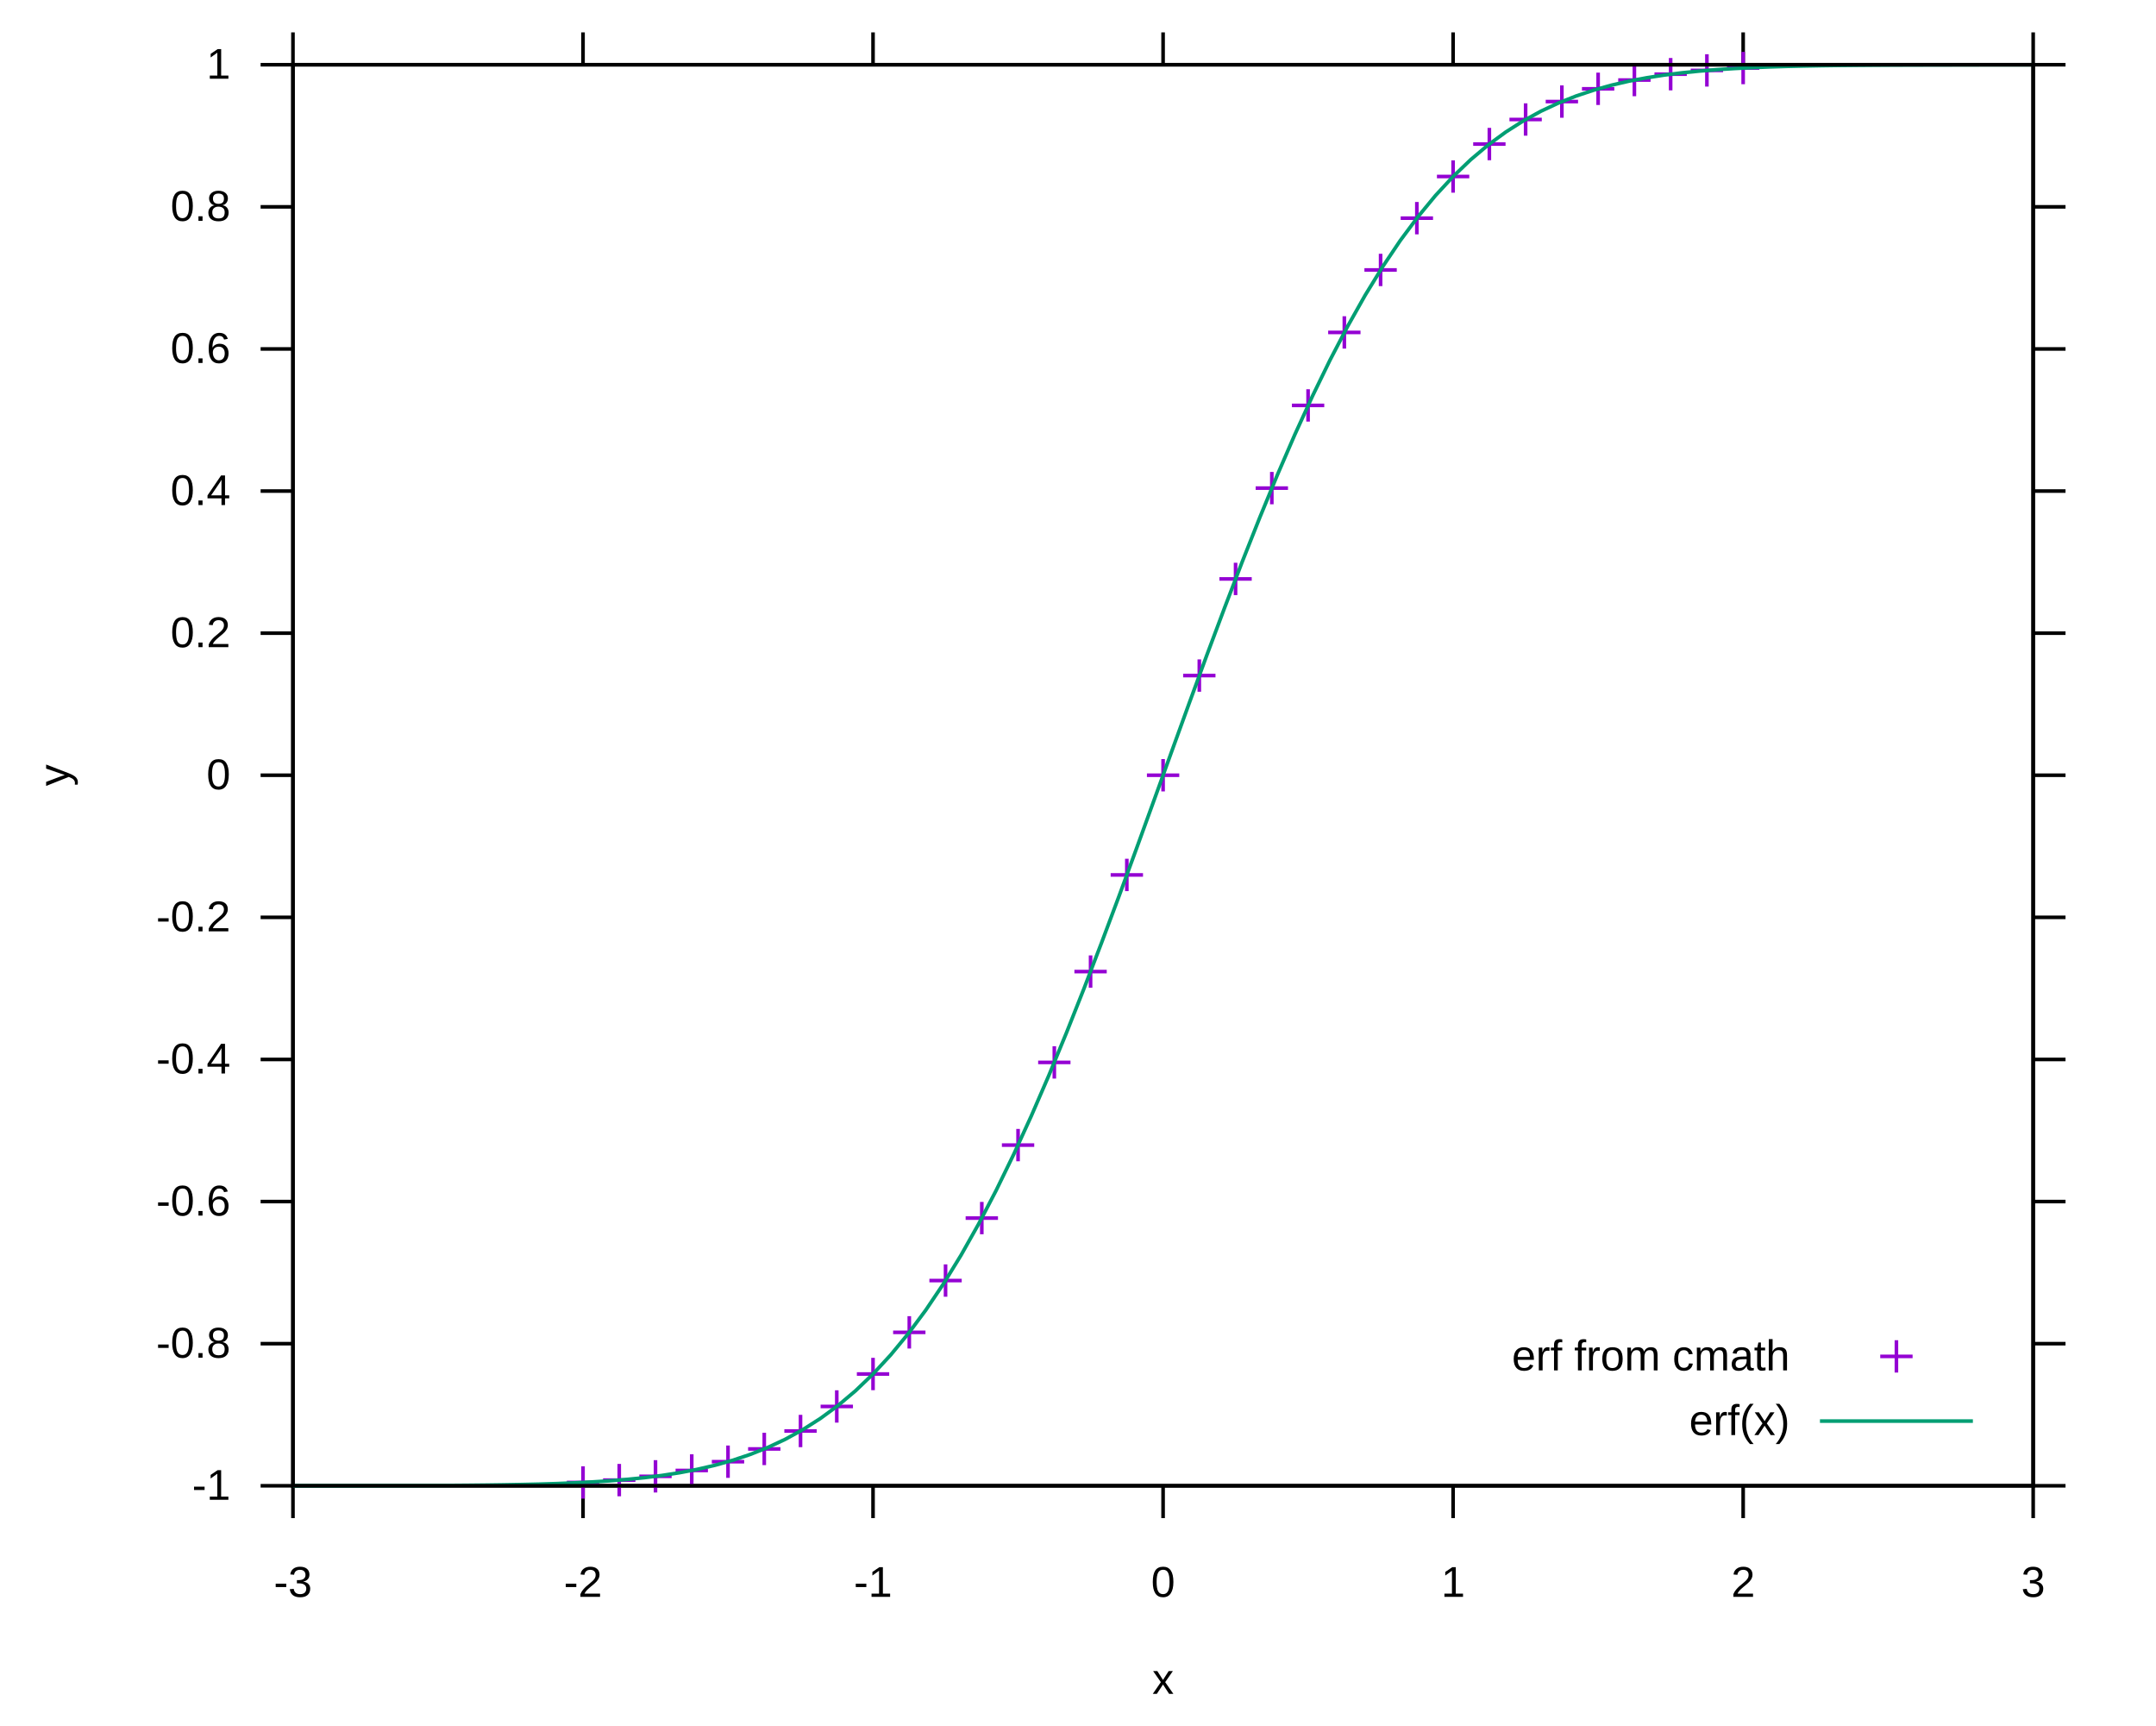
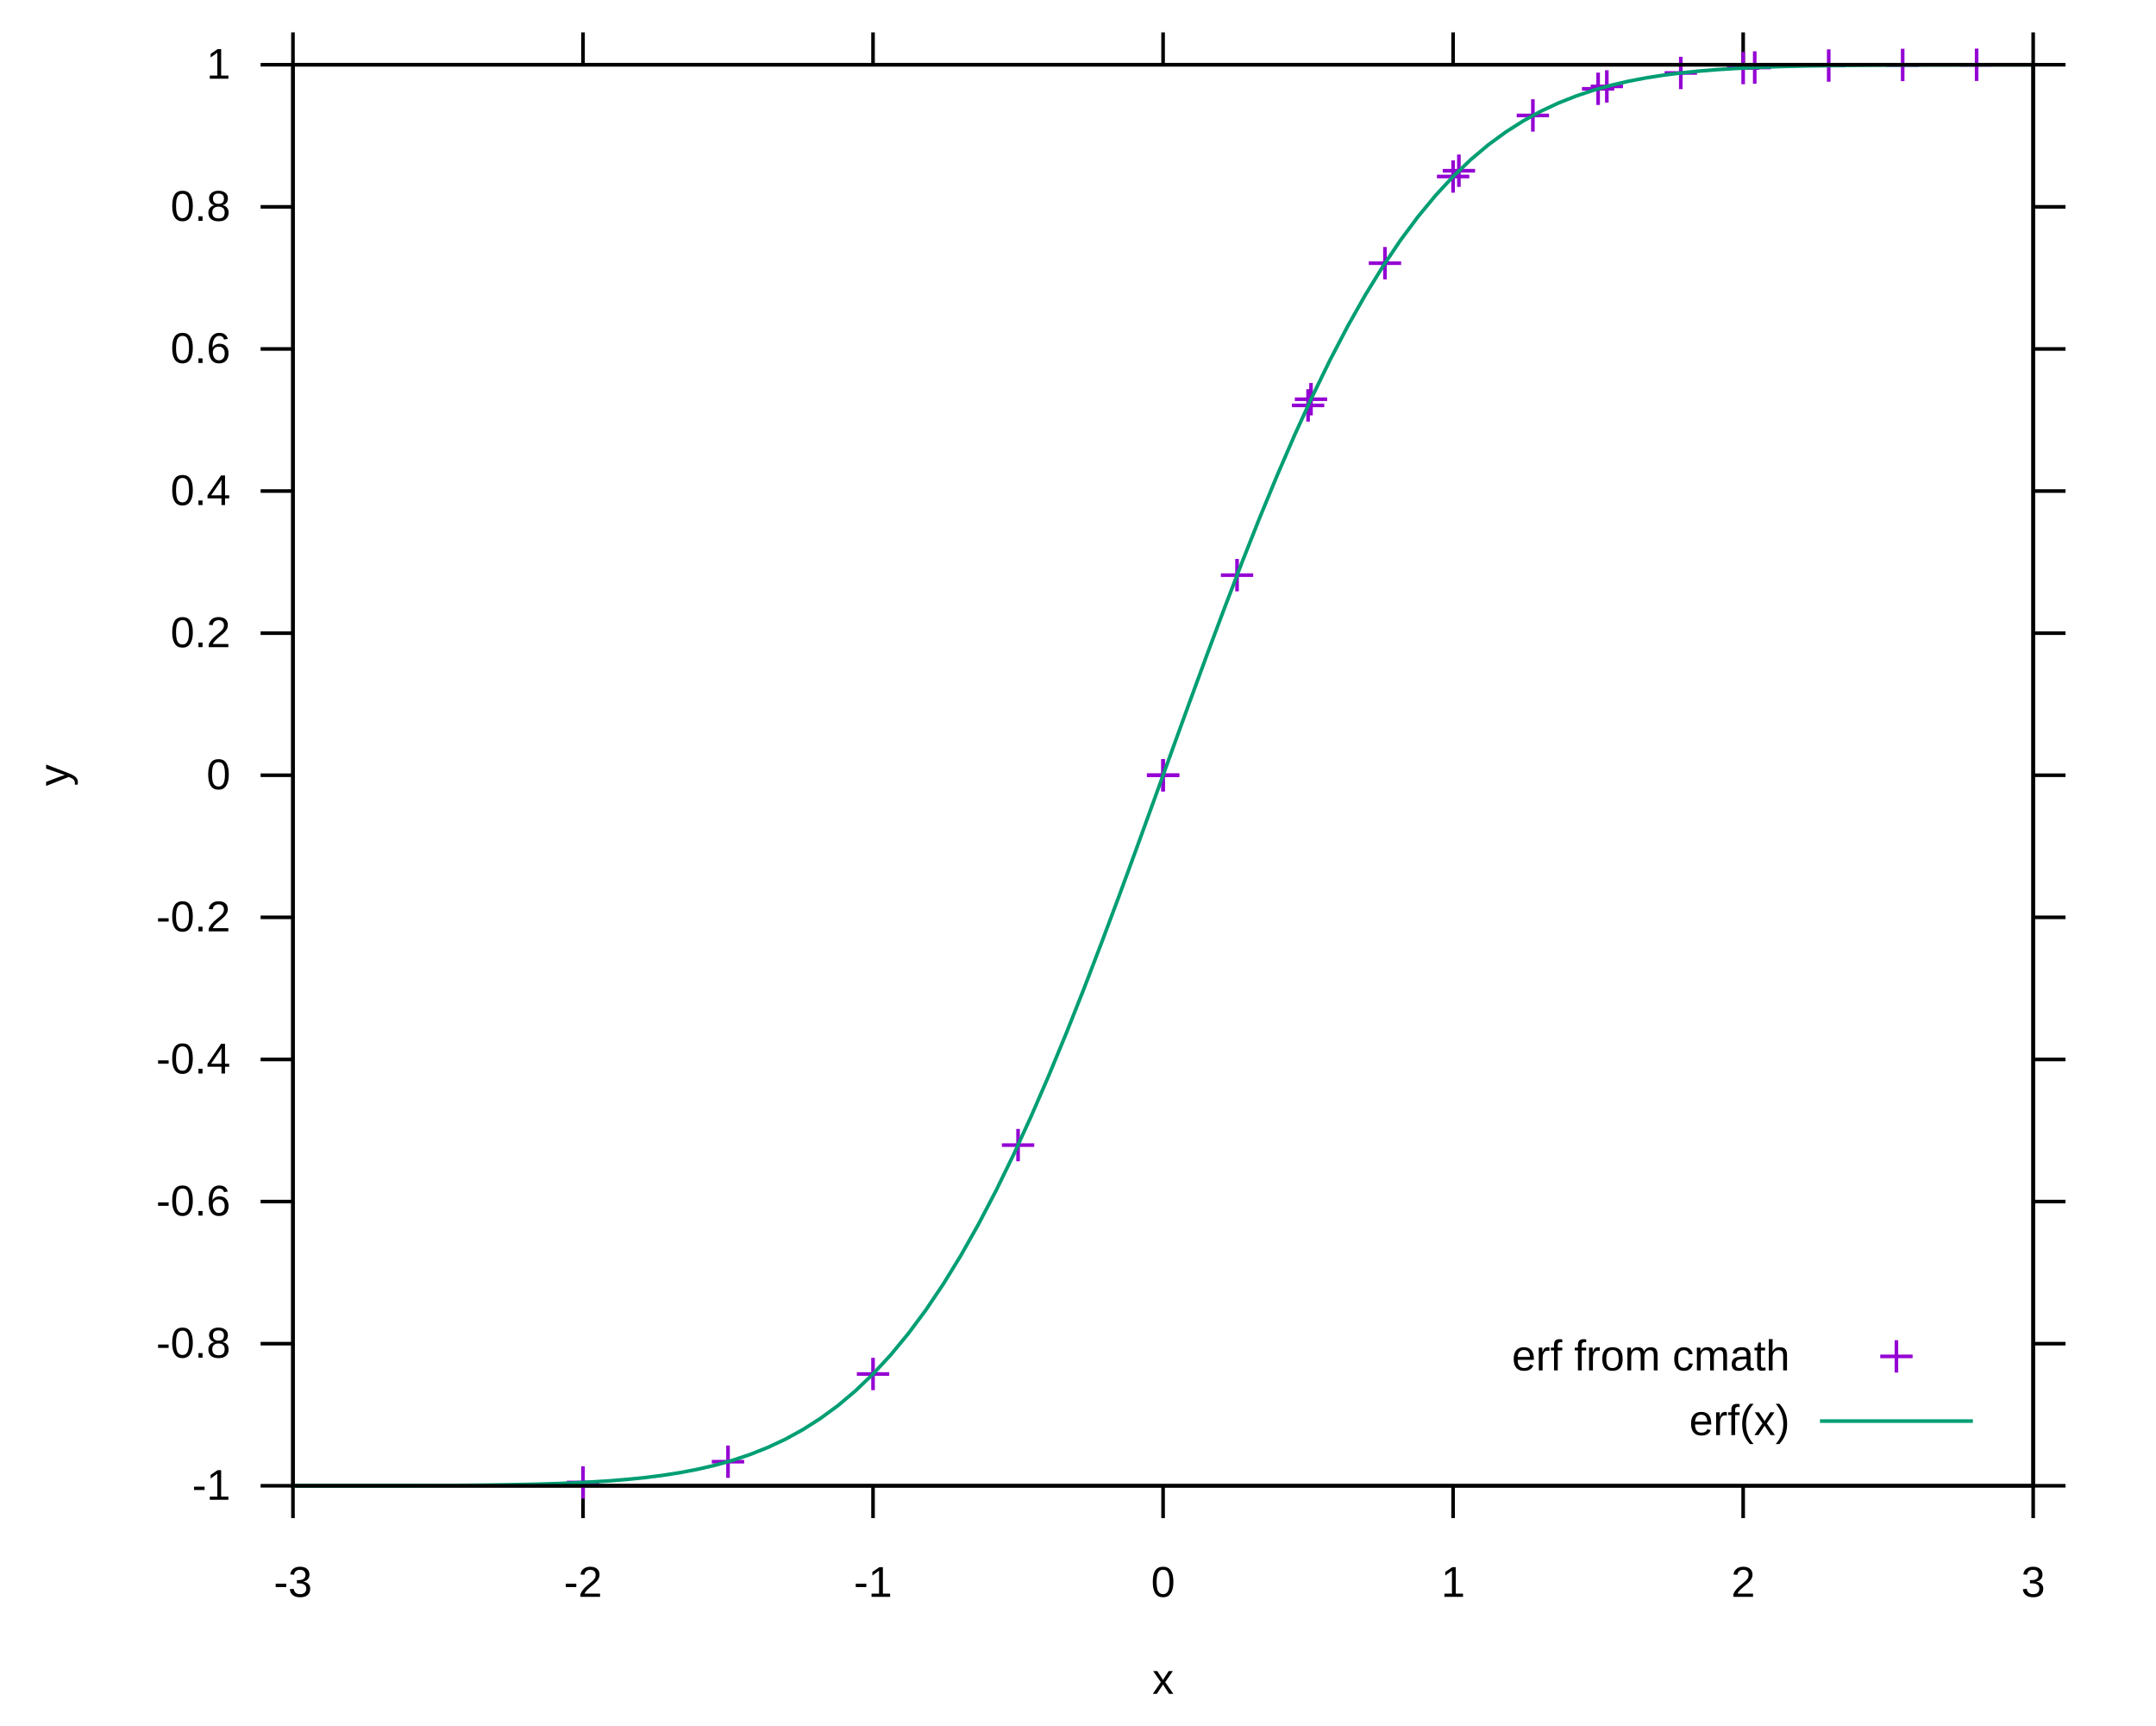
<svg xmlns="http://www.w3.org/2000/svg" xmlns:xlink="http://www.w3.org/1999/xlink" width="600" height="480" viewBox="0 0 600 480">
  <g id="gnuplot_canvas">
    <rect x="0" y="0" width="600" height="480" fill="none" />
    <defs>
      <circle id="gpDot" r="0.5" stroke-width="0.5" stroke="currentColor" />
      <path id="gpPt0" stroke-width="0.222" stroke="currentColor" d="M-1,0 h2 M0,-1 v2" />
      <path id="gpPt1" stroke-width="0.222" stroke="currentColor" d="M-1,-1 L1,1 M1,-1 L-1,1" />
      <path id="gpPt2" stroke-width="0.222" stroke="currentColor" d="M-1,0 L1,0 M0,-1 L0,1 M-1,-1 L1,1 M-1,1 L1,-1" />
      <rect id="gpPt3" stroke-width="0.222" stroke="currentColor" x="-1" y="-1" width="2" height="2" />
      <rect id="gpPt4" stroke-width="0.222" stroke="currentColor" fill="currentColor" x="-1" y="-1" width="2" height="2" />
      <circle id="gpPt5" stroke-width="0.222" stroke="currentColor" cx="0" cy="0" r="1" />
      <use xlink:href="#gpPt5" id="gpPt6" fill="currentColor" stroke="none" />
      <path id="gpPt7" stroke-width="0.222" stroke="currentColor" d="M0,-1.33 L-1.33,0.67 L1.33,0.67 z" />
      <use xlink:href="#gpPt7" id="gpPt8" fill="currentColor" stroke="none" />
      <use xlink:href="#gpPt7" id="gpPt9" stroke="currentColor" transform="rotate(180)" />
      <use xlink:href="#gpPt9" id="gpPt10" fill="currentColor" stroke="none" />
      <use xlink:href="#gpPt3" id="gpPt11" stroke="currentColor" transform="rotate(45)" />
      <use xlink:href="#gpPt11" id="gpPt12" fill="currentColor" stroke="none" />
      <path id="gpPt13" stroke-width="0.222" stroke="currentColor" d="M0,1.330 L1.265,0.411 L0.782,-1.067 L-0.782,-1.076 L-1.265,0.411 z" />
      <use xlink:href="#gpPt13" id="gpPt14" fill="currentColor" stroke="none" />
      <filter id="textbox" filterUnits="objectBoundingBox" x="0" y="0" height="1" width="1">
        <feFlood flood-color="white" flood-opacity="1" result="bgnd" />
        <feComposite in="SourceGraphic" in2="bgnd" operator="atop" />
      </filter>
      <filter id="greybox" filterUnits="objectBoundingBox" x="0" y="0" height="1" width="1">
        <feFlood flood-color="lightgrey" flood-opacity="1" result="grey" />
        <feComposite in="SourceGraphic" in2="grey" operator="atop" />
      </filter>
    </defs>
    <g fill="none" color="white" stroke="currentColor" stroke-width="1.00" stroke-linecap="butt" stroke-linejoin="miter">
</g>
    <g fill="none" color="black" stroke="currentColor" stroke-width="1.00" stroke-linecap="butt" stroke-linejoin="miter">
      <path stroke="black" d="M81.53,413.40 L72.53,413.40 M565.82,413.40 L574.82,413.40  " />
      <g transform="translate(64.14,417.30)" stroke="none" fill="black" font-family="Arial" font-size="12.00" text-anchor="end">
        <text>
          <tspan font-family="Arial">-1</tspan>
        </text>
      </g>
    </g>
    <g fill="none" color="black" stroke="currentColor" stroke-width="1.00" stroke-linecap="butt" stroke-linejoin="miter">
      <path stroke="black" d="M81.53,373.86 L72.53,373.86 M565.82,373.86 L574.82,373.86  " />
      <g transform="translate(64.14,377.76)" stroke="none" fill="black" font-family="Arial" font-size="12.00" text-anchor="end">
        <text>
          <tspan font-family="Arial">-0.8</tspan>
        </text>
      </g>
    </g>
    <g fill="none" color="black" stroke="currentColor" stroke-width="1.00" stroke-linecap="butt" stroke-linejoin="miter">
      <path stroke="black" d="M81.53,334.32 L72.53,334.32 M565.82,334.32 L574.82,334.32  " />
      <g transform="translate(64.14,338.22)" stroke="none" fill="black" font-family="Arial" font-size="12.00" text-anchor="end">
        <text>
          <tspan font-family="Arial">-0.6</tspan>
        </text>
      </g>
    </g>
    <g fill="none" color="black" stroke="currentColor" stroke-width="1.00" stroke-linecap="butt" stroke-linejoin="miter">
      <path stroke="black" d="M81.53,294.78 L72.53,294.78 M565.82,294.78 L574.82,294.78  " />
      <g transform="translate(64.14,298.68)" stroke="none" fill="black" font-family="Arial" font-size="12.00" text-anchor="end">
        <text>
          <tspan font-family="Arial">-0.4</tspan>
        </text>
      </g>
    </g>
    <g fill="none" color="black" stroke="currentColor" stroke-width="1.00" stroke-linecap="butt" stroke-linejoin="miter">
      <path stroke="black" d="M81.53,255.24 L72.53,255.24 M565.82,255.24 L574.82,255.24  " />
      <g transform="translate(64.14,259.14)" stroke="none" fill="black" font-family="Arial" font-size="12.00" text-anchor="end">
        <text>
          <tspan font-family="Arial">-0.2</tspan>
        </text>
      </g>
    </g>
    <g fill="none" color="black" stroke="currentColor" stroke-width="1.00" stroke-linecap="butt" stroke-linejoin="miter">
      <path stroke="black" d="M81.53,215.70 L72.53,215.70 M565.82,215.70 L574.82,215.70  " />
      <g transform="translate(64.14,219.60)" stroke="none" fill="black" font-family="Arial" font-size="12.00" text-anchor="end">
        <text>
          <tspan font-family="Arial"> 0</tspan>
        </text>
      </g>
    </g>
    <g fill="none" color="black" stroke="currentColor" stroke-width="1.00" stroke-linecap="butt" stroke-linejoin="miter">
      <path stroke="black" d="M81.53,176.17 L72.53,176.17 M565.82,176.17 L574.82,176.17  " />
      <g transform="translate(64.14,180.07)" stroke="none" fill="black" font-family="Arial" font-size="12.00" text-anchor="end">
        <text>
          <tspan font-family="Arial"> 0.2</tspan>
        </text>
      </g>
    </g>
    <g fill="none" color="black" stroke="currentColor" stroke-width="1.00" stroke-linecap="butt" stroke-linejoin="miter">
      <path stroke="black" d="M81.53,136.63 L72.53,136.63 M565.82,136.63 L574.82,136.63  " />
      <g transform="translate(64.14,140.53)" stroke="none" fill="black" font-family="Arial" font-size="12.00" text-anchor="end">
        <text>
          <tspan font-family="Arial"> 0.4</tspan>
        </text>
      </g>
    </g>
    <g fill="none" color="black" stroke="currentColor" stroke-width="1.00" stroke-linecap="butt" stroke-linejoin="miter">
      <path stroke="black" d="M81.53,97.09 L72.53,97.09 M565.82,97.09 L574.82,97.09  " />
      <g transform="translate(64.14,100.99)" stroke="none" fill="black" font-family="Arial" font-size="12.00" text-anchor="end">
        <text>
          <tspan font-family="Arial"> 0.6</tspan>
        </text>
      </g>
    </g>
    <g fill="none" color="black" stroke="currentColor" stroke-width="1.00" stroke-linecap="butt" stroke-linejoin="miter">
      <path stroke="black" d="M81.53,57.55 L72.53,57.55 M565.82,57.55 L574.82,57.55  " />
      <g transform="translate(64.14,61.45)" stroke="none" fill="black" font-family="Arial" font-size="12.00" text-anchor="end">
        <text>
          <tspan font-family="Arial"> 0.8</tspan>
        </text>
      </g>
    </g>
    <g fill="none" color="black" stroke="currentColor" stroke-width="1.00" stroke-linecap="butt" stroke-linejoin="miter">
      <path stroke="black" d="M81.53,18.01 L72.53,18.01 M565.82,18.01 L574.82,18.01  " />
      <g transform="translate(64.14,21.91)" stroke="none" fill="black" font-family="Arial" font-size="12.00" text-anchor="end">
        <text>
          <tspan font-family="Arial"> 1</tspan>
        </text>
      </g>
    </g>
    <g fill="none" color="black" stroke="currentColor" stroke-width="1.00" stroke-linecap="butt" stroke-linejoin="miter">
      <path stroke="black" d="M81.53,413.40 L81.53,422.40 M81.53,18.01 L81.53,9.01  " />
      <g transform="translate(81.53,444.30)" stroke="none" fill="black" font-family="Arial" font-size="12.00" text-anchor="middle">
        <text>
          <tspan font-family="Arial">-3</tspan>
        </text>
      </g>
    </g>
    <g fill="none" color="black" stroke="currentColor" stroke-width="1.00" stroke-linecap="butt" stroke-linejoin="miter">
      <path stroke="black" d="M162.25,413.40 L162.25,422.40 M162.25,18.01 L162.25,9.01  " />
      <g transform="translate(162.25,444.30)" stroke="none" fill="black" font-family="Arial" font-size="12.00" text-anchor="middle">
        <text>
          <tspan font-family="Arial">-2</tspan>
        </text>
      </g>
    </g>
    <g fill="none" color="black" stroke="currentColor" stroke-width="1.00" stroke-linecap="butt" stroke-linejoin="miter">
      <path stroke="black" d="M242.96,413.40 L242.96,422.40 M242.96,18.01 L242.96,9.01  " />
      <g transform="translate(242.96,444.30)" stroke="none" fill="black" font-family="Arial" font-size="12.00" text-anchor="middle">
        <text>
          <tspan font-family="Arial">-1</tspan>
        </text>
      </g>
    </g>
    <g fill="none" color="black" stroke="currentColor" stroke-width="1.00" stroke-linecap="butt" stroke-linejoin="miter">
      <path stroke="black" d="M323.68,413.40 L323.68,422.40 M323.68,18.01 L323.68,9.01  " />
      <g transform="translate(323.68,444.30)" stroke="none" fill="black" font-family="Arial" font-size="12.00" text-anchor="middle">
        <text>
          <tspan font-family="Arial"> 0</tspan>
        </text>
      </g>
    </g>
    <g fill="none" color="black" stroke="currentColor" stroke-width="1.00" stroke-linecap="butt" stroke-linejoin="miter">
      <path stroke="black" d="M404.39,413.40 L404.39,422.40 M404.39,18.01 L404.39,9.01  " />
      <g transform="translate(404.39,444.30)" stroke="none" fill="black" font-family="Arial" font-size="12.00" text-anchor="middle">
        <text>
          <tspan font-family="Arial"> 1</tspan>
        </text>
      </g>
    </g>
    <g fill="none" color="black" stroke="currentColor" stroke-width="1.00" stroke-linecap="butt" stroke-linejoin="miter">
      <path stroke="black" d="M485.11,413.40 L485.11,422.40 M485.11,18.01 L485.11,9.01  " />
      <g transform="translate(485.11,444.30)" stroke="none" fill="black" font-family="Arial" font-size="12.00" text-anchor="middle">
        <text>
          <tspan font-family="Arial"> 2</tspan>
        </text>
      </g>
    </g>
    <g fill="none" color="black" stroke="currentColor" stroke-width="1.00" stroke-linecap="butt" stroke-linejoin="miter">
      <path stroke="black" d="M565.82,413.40 L565.82,422.40 M565.82,18.01 L565.82,9.01  " />
      <g transform="translate(565.82,444.30)" stroke="none" fill="black" font-family="Arial" font-size="12.00" text-anchor="middle">
        <text>
          <tspan font-family="Arial"> 3</tspan>
        </text>
      </g>
    </g>
    <g fill="none" color="black" stroke="currentColor" stroke-width="1.00" stroke-linecap="butt" stroke-linejoin="miter">
</g>
    <g fill="none" color="black" stroke="currentColor" stroke-width="1.00" stroke-linecap="butt" stroke-linejoin="miter">
      <path stroke="black" d="M81.53,18.01 L81.53,413.40 L565.82,413.40 L565.82,18.01 L81.53,18.01 Z  " />
    </g>
    <g fill="none" color="black" stroke="currentColor" stroke-width="1.00" stroke-linecap="butt" stroke-linejoin="miter">
</g>
    <g id="gnuplot_plot_1">
      <g fill="none" color="black" stroke="currentColor" stroke-width="1.00" stroke-linecap="butt" stroke-linejoin="miter">
        <g transform="translate(498.09,381.30)" stroke="none" fill="black" font-family="Arial" font-size="12.00" text-anchor="end">
          <text>
            <tspan font-family="Arial">erf from cmath</tspan>
          </text>
        </g>
      </g>
      <g fill="none" color="black" stroke="currentColor" stroke-width="1.00" stroke-linecap="butt" stroke-linejoin="miter">
        <use xlink:href="#gpPt0" transform="translate(162.25,412.48) scale(4.50)" color="rgb(148,   0, 211)" />
-         <use xlink:href="#gpPt0" transform="translate(172.33,411.82) scale(4.50)" color="rgb(148,   0, 211)" />
-         <use xlink:href="#gpPt0" transform="translate(182.42,410.77) scale(4.50)" color="rgb(148,   0, 211)" />
-         <use xlink:href="#gpPt0" transform="translate(192.51,409.14) scale(4.50)" color="rgb(148,   0, 211)" />
        <use xlink:href="#gpPt0" transform="translate(202.60,406.70) scale(4.50)" color="rgb(148,   0, 211)" />
-         <use xlink:href="#gpPt0" transform="translate(212.69,403.15) scale(4.50)" color="rgb(148,   0, 211)" />
-         <use xlink:href="#gpPt0" transform="translate(222.78,398.16) scale(4.50)" color="rgb(148,   0, 211)" />
-         <use xlink:href="#gpPt0" transform="translate(232.87,391.33) scale(4.50)" color="rgb(148,   0, 211)" />
        <use xlink:href="#gpPt0" transform="translate(242.96,382.30) scale(4.50)" color="rgb(148,   0, 211)" />
-         <use xlink:href="#gpPt0" transform="translate(253.05,370.71) scale(4.50)" color="rgb(148,   0, 211)" />
-         <use xlink:href="#gpPt0" transform="translate(263.14,356.30) scale(4.50)" color="rgb(148,   0, 211)" />
-         <use xlink:href="#gpPt0" transform="translate(273.23,338.92) scale(4.50)" color="rgb(148,   0, 211)" />
        <use xlink:href="#gpPt0" transform="translate(283.32,318.61) scale(4.50)" color="rgb(148,   0, 211)" />
-         <use xlink:href="#gpPt0" transform="translate(293.41,295.60) scale(4.50)" color="rgb(148,   0, 211)" />
-         <use xlink:href="#gpPt0" transform="translate(303.50,270.33) scale(4.50)" color="rgb(148,   0, 211)" />
-         <use xlink:href="#gpPt0" transform="translate(313.59,243.44) scale(4.50)" color="rgb(148,   0, 211)" />
        <use xlink:href="#gpPt0" transform="translate(323.68,215.70) scale(4.50)" color="rgb(148,   0, 211)" />
-         <use xlink:href="#gpPt0" transform="translate(333.76,187.97) scale(4.50)" color="rgb(148,   0, 211)" />
-         <use xlink:href="#gpPt0" transform="translate(343.85,161.08) scale(4.50)" color="rgb(148,   0, 211)" />
-         <use xlink:href="#gpPt0" transform="translate(353.94,135.81) scale(4.50)" color="rgb(148,   0, 211)" />
        <use xlink:href="#gpPt0" transform="translate(364.03,112.80) scale(4.50)" color="rgb(148,   0, 211)" />
-         <use xlink:href="#gpPt0" transform="translate(374.12,92.49) scale(4.50)" color="rgb(148,   0, 211)" />
-         <use xlink:href="#gpPt0" transform="translate(384.21,75.11) scale(4.50)" color="rgb(148,   0, 211)" />
-         <use xlink:href="#gpPt0" transform="translate(394.30,60.70) scale(4.50)" color="rgb(148,   0, 211)" />
        <use xlink:href="#gpPt0" transform="translate(404.39,49.11) scale(4.50)" color="rgb(148,   0, 211)" />
-         <use xlink:href="#gpPt0" transform="translate(414.48,40.08) scale(4.50)" color="rgb(148,   0, 211)" />
-         <use xlink:href="#gpPt0" transform="translate(424.57,33.25) scale(4.50)" color="rgb(148,   0, 211)" />
-         <use xlink:href="#gpPt0" transform="translate(434.66,28.26) scale(4.50)" color="rgb(148,   0, 211)" />
        <use xlink:href="#gpPt0" transform="translate(444.75,24.71) scale(4.50)" color="rgb(148,   0, 211)" />
-         <use xlink:href="#gpPt0" transform="translate(454.84,22.27) scale(4.50)" color="rgb(148,   0, 211)" />
-         <use xlink:href="#gpPt0" transform="translate(464.93,20.64) scale(4.50)" color="rgb(148,   0, 211)" />
-         <use xlink:href="#gpPt0" transform="translate(475.02,19.59) scale(4.50)" color="rgb(148,   0, 211)" />
        <use xlink:href="#gpPt0" transform="translate(485.11,18.93) scale(4.50)" color="rgb(148,   0, 211)" />
+         <use xlink:href="#gpPt0" transform="translate(323.68,215.70) scale(4.50)" color="rgb(148,   0, 211)" />
+         <use xlink:href="#gpPt0" transform="translate(344.26,160.03) scale(4.50)" color="rgb(148,   0, 211)" />
+         <use xlink:href="#gpPt0" transform="translate(364.84,111.08) scale(4.50)" color="rgb(148,   0, 211)" />
+         <use xlink:href="#gpPt0" transform="translate(385.42,73.23) scale(4.50)" color="rgb(148,   0, 211)" />
+         <use xlink:href="#gpPt0" transform="translate(406.00,47.50) scale(4.50)" color="rgb(148,   0, 211)" />
+         <use xlink:href="#gpPt0" transform="translate(426.59,32.12) scale(4.50)" color="rgb(148,   0, 211)" />
+         <use xlink:href="#gpPt0" transform="translate(447.17,24.04) scale(4.50)" color="rgb(148,   0, 211)" />
+         <use xlink:href="#gpPt0" transform="translate(467.75,20.30) scale(4.50)" color="rgb(148,   0, 211)" />
+         <use xlink:href="#gpPt0" transform="translate(488.33,18.78) scale(4.50)" color="rgb(148,   0, 211)" />
+         <use xlink:href="#gpPt0" transform="translate(508.92,18.24) scale(4.50)" color="rgb(148,   0, 211)" />
+         <use xlink:href="#gpPt0" transform="translate(529.50,18.07) scale(4.50)" color="rgb(148,   0, 211)" />
+         <use xlink:href="#gpPt0" transform="translate(550.08,18.02) scale(4.50)" color="rgb(148,   0, 211)" />
        <use xlink:href="#gpPt0" transform="translate(527.76,377.40) scale(4.50)" color="rgb(148,   0, 211)" />
      </g>
    </g>
    <g id="gnuplot_plot_2">
      <g fill="none" color="black" stroke="currentColor" stroke-width="1.00" stroke-linecap="butt" stroke-linejoin="miter">
        <g transform="translate(498.09,399.30)" stroke="none" fill="black" font-family="Arial" font-size="12.00" text-anchor="end">
          <text>erf(x)</text>
        </g>
      </g>
      <g fill="none" color="black" stroke="currentColor" stroke-width="1.00" stroke-linecap="butt" stroke-linejoin="miter">
        <path stroke="rgb(  0, 158, 115)" d="M506.48,395.40 L549.04,395.40 M81.53,413.40 L86.42,413.39 L91.31,413.39 L96.21,413.39 L101.10,413.38 L105.99,413.37   L110.88,413.36 L115.77,413.35 L120.66,413.33 L125.56,413.30 L130.45,413.26 L135.34,413.21 L140.23,413.14 L145.12,413.05   L150.02,412.94 L154.91,412.79 L159.80,412.59 L164.69,412.34 L169.58,412.03 L174.47,411.63 L179.37,411.14 L184.26,410.52   L189.15,409.76 L194.04,408.83 L198.93,407.70 L203.83,406.33 L208.72,404.70 L213.61,402.76 L218.50,400.48 L223.39,397.80   L228.28,394.69 L233.18,391.10 L238.07,386.98 L242.96,382.30 L247.85,377.02 L252.74,371.10 L257.64,364.52 L262.53,357.25   L267.42,349.29 L272.31,340.62 L277.20,331.26 L282.09,321.22 L286.99,310.53 L291.88,299.24 L296.77,287.40 L301.66,275.07   L306.55,262.32 L311.45,249.25 L316.34,235.93 L321.23,222.46 L326.12,208.95 L331.01,195.48 L335.90,182.16 L340.80,169.09   L345.69,156.34 L350.58,144.01 L355.47,132.17 L360.36,120.88 L365.26,110.19 L370.15,100.15 L375.04,90.79 L379.93,82.12   L384.82,74.16 L389.71,66.89 L394.61,60.31 L399.50,54.39 L404.39,49.11 L409.28,44.43 L414.17,40.31 L419.07,36.72   L423.96,33.61 L428.85,30.93 L433.74,28.65 L438.63,26.71 L443.52,25.08 L448.42,23.71 L453.31,22.58 L458.20,21.65   L463.09,20.89 L467.98,20.27 L472.88,19.78 L477.77,19.38 L482.66,19.07 L487.55,18.82 L492.44,18.62 L497.33,18.47   L502.23,18.36 L507.12,18.27 L512.01,18.20 L516.90,18.15 L521.79,18.11 L526.69,18.08 L531.58,18.06 L536.47,18.05   L541.36,18.04 L546.25,18.03 L551.14,18.02 L556.04,18.02 L560.93,18.02 L565.82,18.01  " />
      </g>
    </g>
    <g fill="none" color="white" stroke="rgb(  0, 158, 115)" stroke-width="2.00" stroke-linecap="butt" stroke-linejoin="miter">
</g>
    <g fill="none" color="black" stroke="currentColor" stroke-width="2.00" stroke-linecap="butt" stroke-linejoin="miter">
</g>
    <g fill="none" color="black" stroke="black" stroke-width="1.00" stroke-linecap="butt" stroke-linejoin="miter">
</g>
    <g fill="none" color="black" stroke="currentColor" stroke-width="1.00" stroke-linecap="butt" stroke-linejoin="miter">
      <path stroke="black" d="M81.53,18.01 L81.53,413.40 L565.82,413.40 L565.82,18.01 L81.53,18.01 Z  " />
      <g transform="translate(19.18,215.71) rotate(270.00)" stroke="none" fill="black" font-family="Arial" font-size="12.00" text-anchor="middle">
        <text>
          <tspan font-family="Arial">y</tspan>
        </text>
      </g>
    </g>
    <g fill="none" color="black" stroke="currentColor" stroke-width="1.00" stroke-linecap="butt" stroke-linejoin="miter">
      <g transform="translate(323.67,471.30)" stroke="none" fill="black" font-family="Arial" font-size="12.00" text-anchor="middle">
        <text>
          <tspan font-family="Arial">x</tspan>
        </text>
      </g>
    </g>
    <g fill="none" color="black" stroke="currentColor" stroke-width="1.00" stroke-linecap="butt" stroke-linejoin="miter">
</g>
    <g fill="none" color="black" stroke="currentColor" stroke-width="1.00" stroke-linecap="butt" stroke-linejoin="miter">
</g>
  </g>
</svg>
